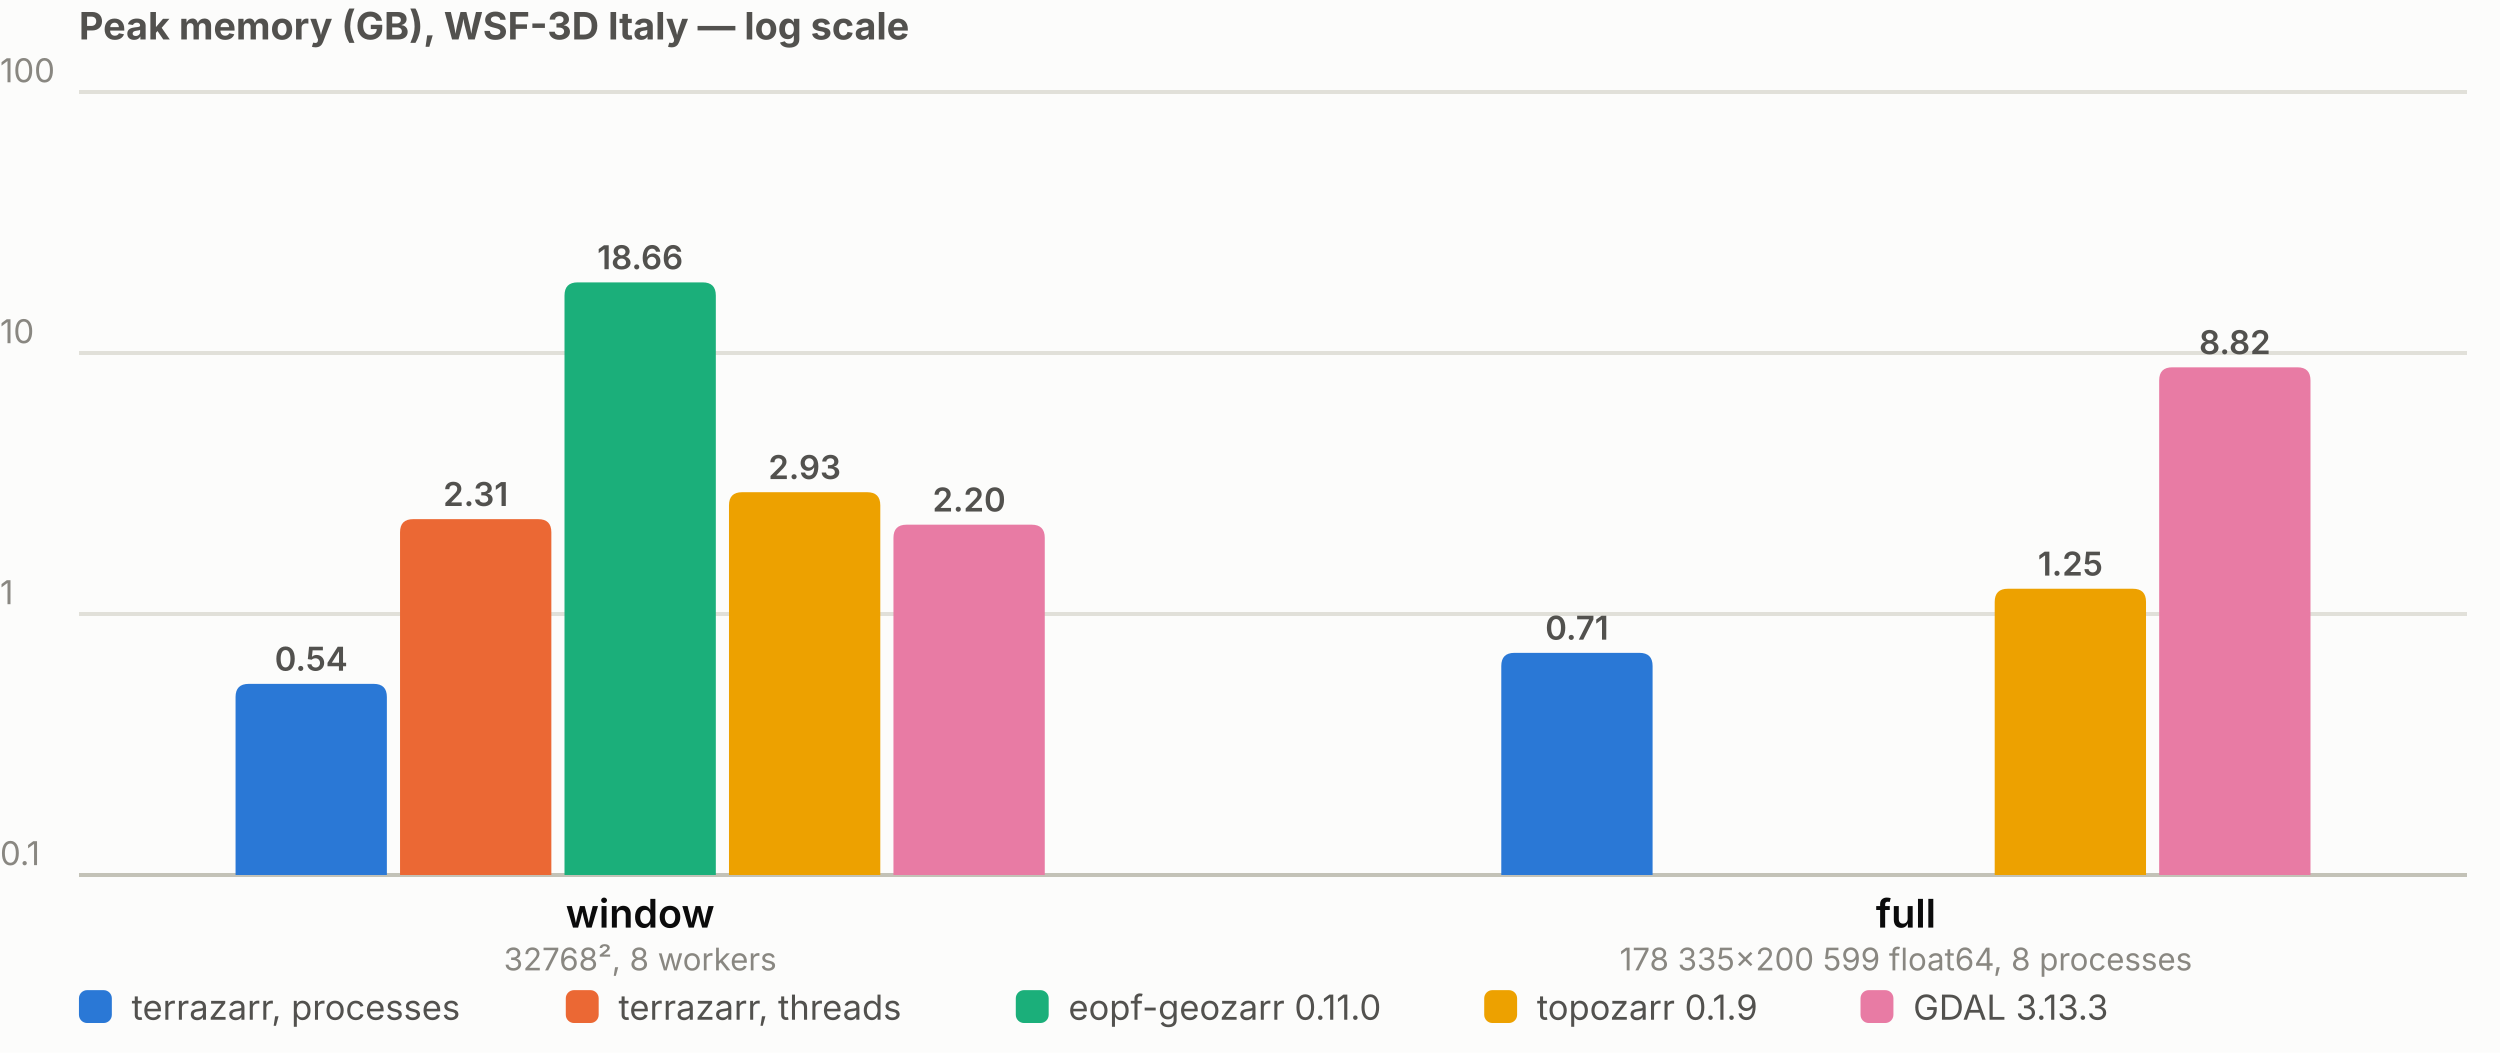
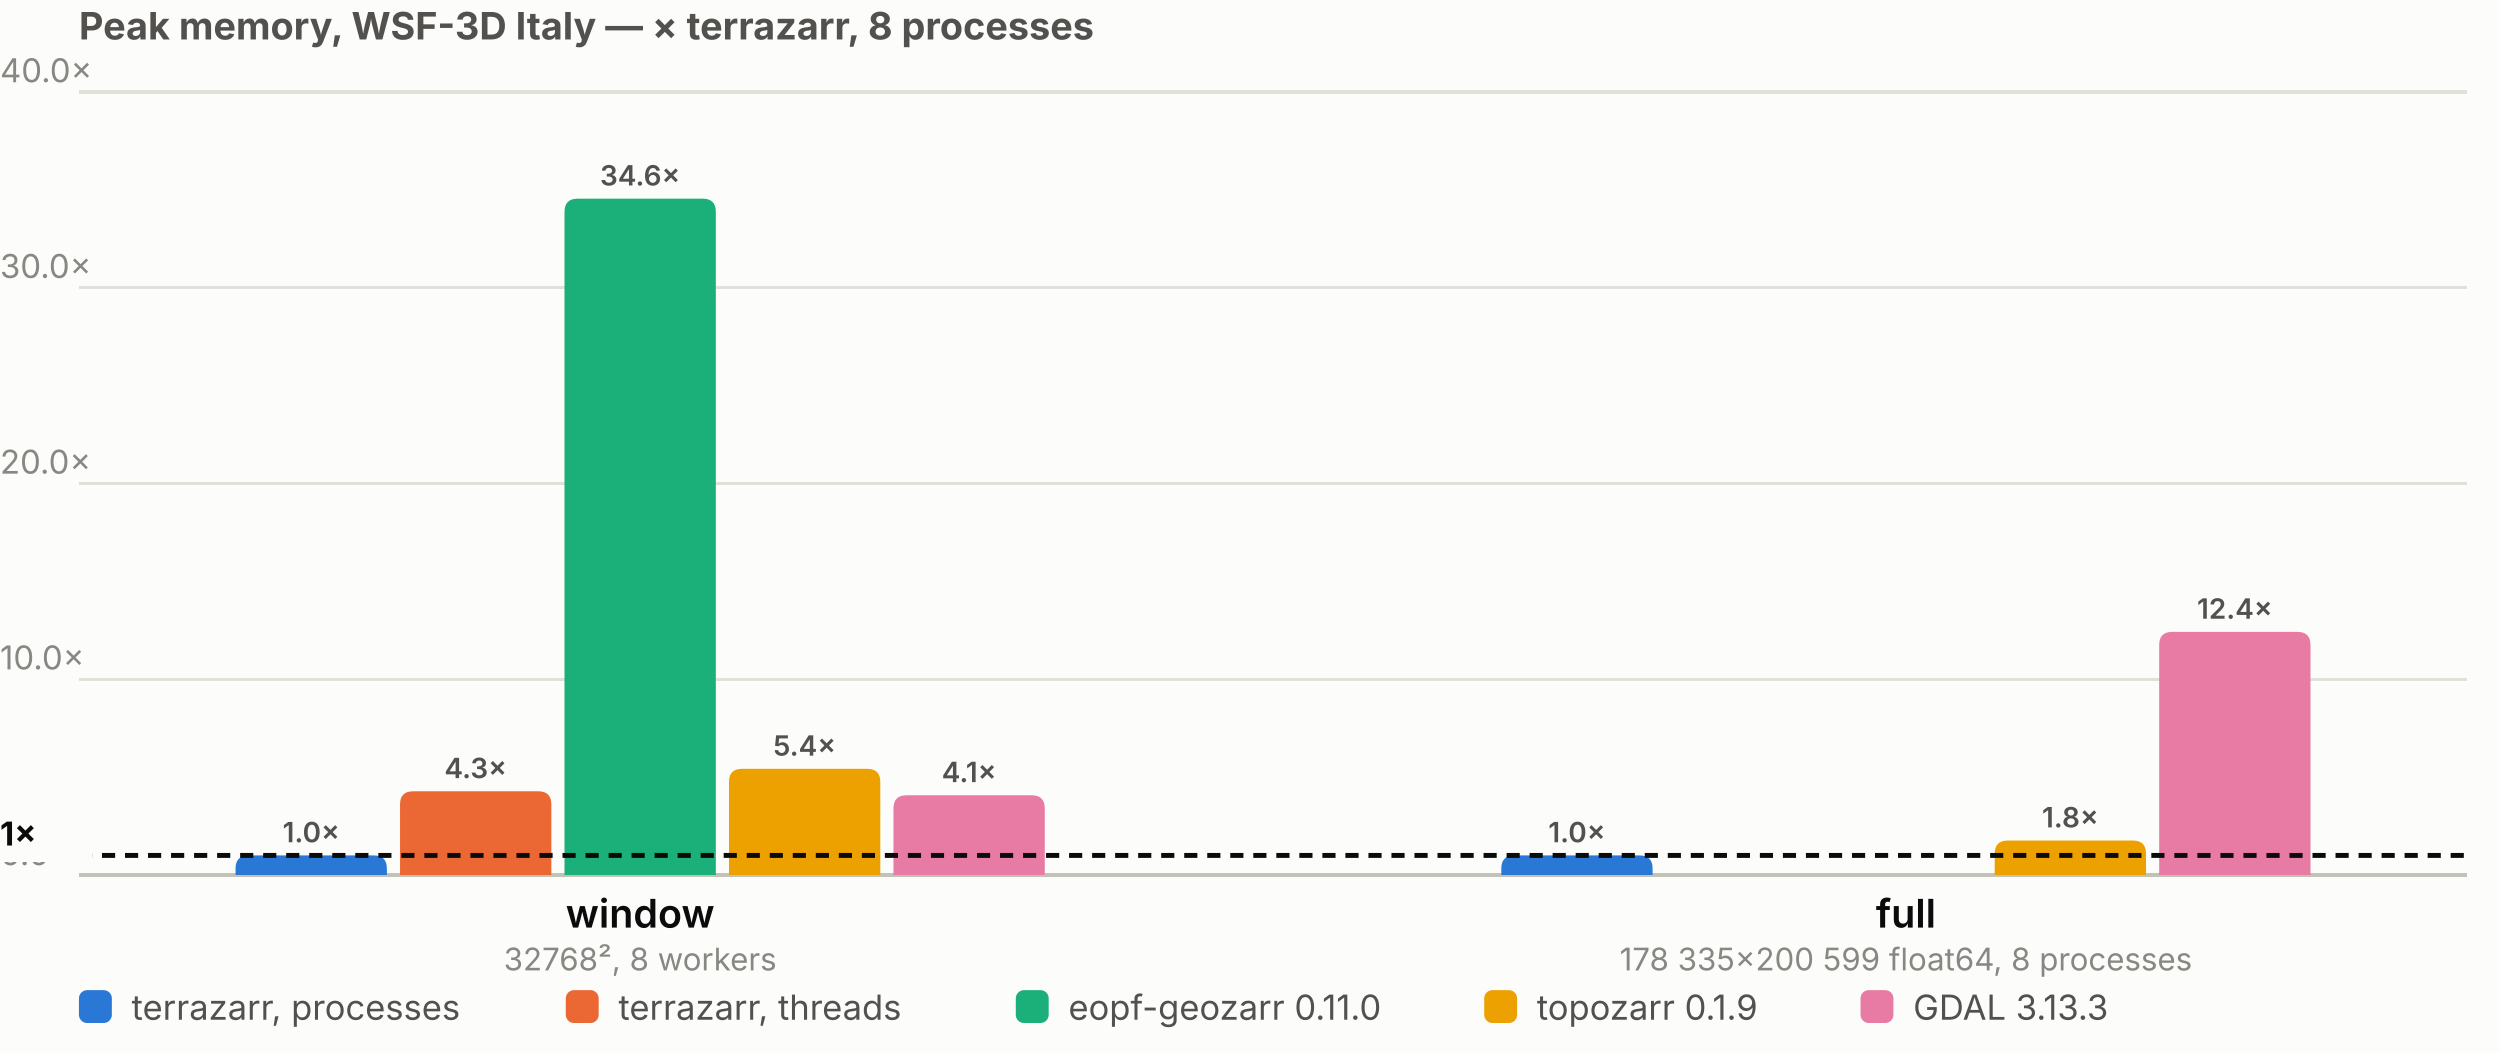
- <svg xmlns="http://www.w3.org/2000/svg" viewBox="0 0 760 320" font-family="system-ui, -apple-system, Segoe UI, sans-serif" role="img" aria-label="Peak memory (GB), WSF-3D Italy — log scale by writer and dataset">
+ <svg xmlns="http://www.w3.org/2000/svg" viewBox="0 0 760 320" font-family="system-ui, -apple-system, Segoe UI, sans-serif" role="img" aria-label="Peak memory, WSF-3D Italy — × terrazarr, 8 processes by writer and dataset">
  <rect x="0" y="0" width="760" height="320" fill="#fcfcfb" />
-   <text x="24" y="12" font-size="11.5" font-weight="700" fill="#52514e">Peak memory (GB), WSF-3D Italy — log scale</text>
+   <text x="24" y="12" font-size="11.5" font-weight="700" fill="#52514e">Peak memory, WSF-3D Italy — × terrazarr, 8 processes</text>
  <line x1="24" x2="750" y1="266.00" y2="266.00" stroke="#c3c2b7" stroke-width="1" shape-rendering="crispEdges" />
-   <text x="0" y="263.00" font-size="10" fill="#898781">0.1</text>
-   <line x1="24" x2="750" y1="186.67" y2="186.67" stroke="#e1e0d9" stroke-width="1" shape-rendering="crispEdges" />
-   <text x="0" y="183.67" font-size="10" fill="#898781">1</text>
-   <line x1="24" x2="750" y1="107.33" y2="107.33" stroke="#e1e0d9" stroke-width="1" shape-rendering="crispEdges" />
-   <text x="0" y="104.33" font-size="10" fill="#898781">10</text>
+   <text x="0" y="263.00" font-size="10" fill="#898781">0.0×</text>
+   <line x1="24" x2="750" y1="206.50" y2="206.50" stroke="#e1e0d9" stroke-width="1" shape-rendering="crispEdges" />
+   <text x="0" y="203.50" font-size="10" fill="#898781">10.0×</text>
+   <line x1="24" x2="750" y1="147.00" y2="147.00" stroke="#e1e0d9" stroke-width="1" shape-rendering="crispEdges" />
+   <text x="0" y="144.00" font-size="10" fill="#898781">20.0×</text>
+   <line x1="24" x2="750" y1="87.50" y2="87.50" stroke="#e1e0d9" stroke-width="1" shape-rendering="crispEdges" />
+   <text x="0" y="84.50" font-size="10" fill="#898781">30.0×</text>
  <line x1="24" x2="750" y1="28.00" y2="28.00" stroke="#e1e0d9" stroke-width="1" shape-rendering="crispEdges" />
-   <text x="0" y="25.00" font-size="10" fill="#898781">100</text>
-   <path d="M71.61,266.0 L71.61,211.897 Q71.61,207.897 75.61,207.897 L113.61,207.897 Q117.61,207.897 117.61,211.897 L117.61,266.0 Z" fill="#2a78d6" />
-   <text x="94.61" y="203.90" font-size="10" text-anchor="middle" fill="#52514e" font-weight="600">0.54</text>
-   <path d="M121.61,266.0 L121.61,161.82 Q121.61,157.82 125.61,157.82 L163.61,157.82 Q167.61,157.82 167.61,161.82 L167.61,266.0 Z" fill="#eb6834" />
-   <text x="144.61" y="153.82" font-size="10" text-anchor="middle" fill="#52514e" font-weight="600">2.31</text>
-   <path d="M171.61,266.0 L171.61,89.841 Q171.61,85.841 175.61,85.841 L213.61,85.841 Q217.61,85.841 217.61,89.841 L217.61,266.0 Z" fill="#1baf7a" />
-   <text x="194.61" y="81.84" font-size="10" text-anchor="middle" fill="#52514e" font-weight="600">18.66</text>
-   <path d="M221.61,266.0 L221.61,153.629 Q221.61,149.629 225.61,149.629 L263.61,149.629 Q267.61,149.629 267.61,153.629 L267.61,266.0 Z" fill="#eda100" />
-   <text x="244.61" y="145.63" font-size="10" text-anchor="middle" fill="#52514e" font-weight="600">2.93</text>
-   <path d="M271.61,266.0 L271.61,163.501 Q271.61,159.501 275.61,159.501 L313.61,159.501 Q317.61,159.501 317.61,163.501 L317.61,266.0 Z" fill="#e87ba4" />
-   <text x="294.61" y="155.50" font-size="10" text-anchor="middle" fill="#52514e" font-weight="600">2.20</text>
+   <text x="0" y="25.00" font-size="10" fill="#898781">40.0×</text>
+   <path d="M71.61,266.0 L71.61,264.05 Q71.61,260.05 75.61,260.05 L113.61,260.05 Q117.61,260.05 117.61,264.05 L117.61,266.0 Z" fill="#2a78d6" />
+   <text x="94.61" y="256.05" font-size="8.5" text-anchor="middle" fill="#52514e" font-weight="600">1.0×</text>
+   <path d="M121.61,266.0 L121.61,244.547 Q121.61,240.547 125.61,240.547 L163.61,240.547 Q167.61,240.547 167.61,244.547 L167.61,266.0 Z" fill="#eb6834" />
+   <text x="144.61" y="236.55" font-size="8.5" text-anchor="middle" fill="#52514e" font-weight="600">4.3×</text>
+   <path d="M171.61,266.0 L171.61,64.394 Q171.61,60.394 175.61,60.394 L213.61,60.394 Q217.61,60.394 217.61,64.394 L217.61,266.0 Z" fill="#1baf7a" />
+   <text x="194.61" y="56.39" font-size="8.5" text-anchor="middle" fill="#52514e" font-weight="600">34.6×</text>
+   <path d="M221.61,266.0 L221.61,237.716 Q221.61,233.716 225.61,233.716 L263.61,233.716 Q267.61,233.716 267.61,237.716 L267.61,266.0 Z" fill="#eda100" />
+   <text x="244.61" y="229.72" font-size="8.5" text-anchor="middle" fill="#52514e" font-weight="600">5.4×</text>
+   <path d="M271.61,266.0 L271.61,245.759 Q271.61,241.759 275.61,241.759 L313.61,241.759 Q317.61,241.759 317.61,245.759 L317.61,266.0 Z" fill="#e87ba4" />
+   <text x="294.61" y="237.76" font-size="8.5" text-anchor="middle" fill="#52514e" font-weight="600">4.1×</text>
  <text x="194.61" y="282.00" font-size="12" text-anchor="middle" fill="#0b0b0b" font-weight="600">window</text>
  <text x="194.61" y="295.00" font-size="9.5" text-anchor="middle" fill="#898781">32768², 8 workers</text>
-   <path d="M456.39,266.0 L456.39,202.467 Q456.39,198.467 460.39,198.467 L498.39,198.467 Q502.39,198.467 502.39,202.467 L502.39,266.0 Z" fill="#2a78d6" />
-   <text x="479.39" y="194.47" font-size="10" text-anchor="middle" fill="#52514e" font-weight="600">0.71</text>
-   <path d="M606.39,266.0 L606.39,182.978 Q606.39,178.978 610.39,178.978 L648.39,178.978 Q652.39,178.978 652.39,182.978 L652.39,266.0 Z" fill="#eda100" />
-   <text x="629.39" y="174.98" font-size="10" text-anchor="middle" fill="#52514e" font-weight="600">1.25</text>
-   <path d="M656.39,266.0 L656.39,115.659 Q656.39,111.659 660.39,111.659 L698.39,111.659 Q702.39,111.659 702.39,115.659 L702.39,266.0 Z" fill="#e87ba4" />
-   <text x="679.39" y="107.66" font-size="10" text-anchor="middle" fill="#52514e" font-weight="600">8.82</text>
+   <path d="M456.39,266.0 L456.39,264.05 Q456.39,260.05 460.39,260.05 L498.39,260.05 Q502.39,260.05 502.39,264.05 L502.39,266.0 Z" fill="#2a78d6" />
+   <text x="479.39" y="256.05" font-size="8.5" text-anchor="middle" fill="#52514e" font-weight="600">1.0×</text>
+   <path d="M606.39,266.0 L606.39,259.525 Q606.39,255.525 610.39,255.525 L648.39,255.525 Q652.39,255.525 652.39,259.525 L652.39,266.0 Z" fill="#eda100" />
+   <text x="629.39" y="251.52" font-size="8.5" text-anchor="middle" fill="#52514e" font-weight="600">1.8×</text>
+   <path d="M656.39,266.0 L656.39,196.086 Q656.39,192.086 660.39,192.086 L698.39,192.086 Q702.39,192.086 702.39,196.086 L702.39,266.0 Z" fill="#e87ba4" />
+   <text x="679.39" y="188.09" font-size="8.5" text-anchor="middle" fill="#52514e" font-weight="600">12.4×</text>
  <text x="579.39" y="282.00" font-size="12" text-anchor="middle" fill="#0b0b0b" font-weight="600">full</text>
  <text x="579.39" y="295.00" font-size="9.5" text-anchor="middle" fill="#898781">178 335×200 599 float64, 8 processes</text>
+   <line x1="24" x2="750" y1="260.05" y2="260.05" stroke="#0b0b0b" stroke-width="1.5" stroke-dasharray="4,3" />
+   <rect x="0" y="248.05" width="28" height="14" fill="#fcfcfb" />
+   <text x="0" y="257.05" font-size="10" font-weight="700" fill="#0b0b0b">1×</text>
  <rect x="24.0" y="301.0" width="10" height="10" rx="2.5" fill="#2a78d6" />
  <text x="40.0" y="310.0" font-size="10.5" fill="#52514e">terrazarr, processes</text>
  <rect x="172.0" y="301.0" width="10" height="10" rx="2.5" fill="#eb6834" />
  <text x="188.0" y="310.0" font-size="10.5" fill="#52514e">terrazarr, threads</text>
  <rect x="308.8" y="301.0" width="10" height="10" rx="2.5" fill="#1baf7a" />
  <text x="324.8" y="310.0" font-size="10.5" fill="#52514e">eopf-geozarr 0.11.0</text>
  <rect x="451.2" y="301.0" width="10" height="10" rx="2.5" fill="#eda100" />
  <text x="467.2" y="310.0" font-size="10.5" fill="#52514e">topozarr 0.1.9</text>
  <rect x="565.6" y="301.0" width="10" height="10" rx="2.5" fill="#e87ba4" />
  <text x="581.6" y="310.0" font-size="10.5" fill="#52514e">GDAL 3.13.3</text>
</svg>
